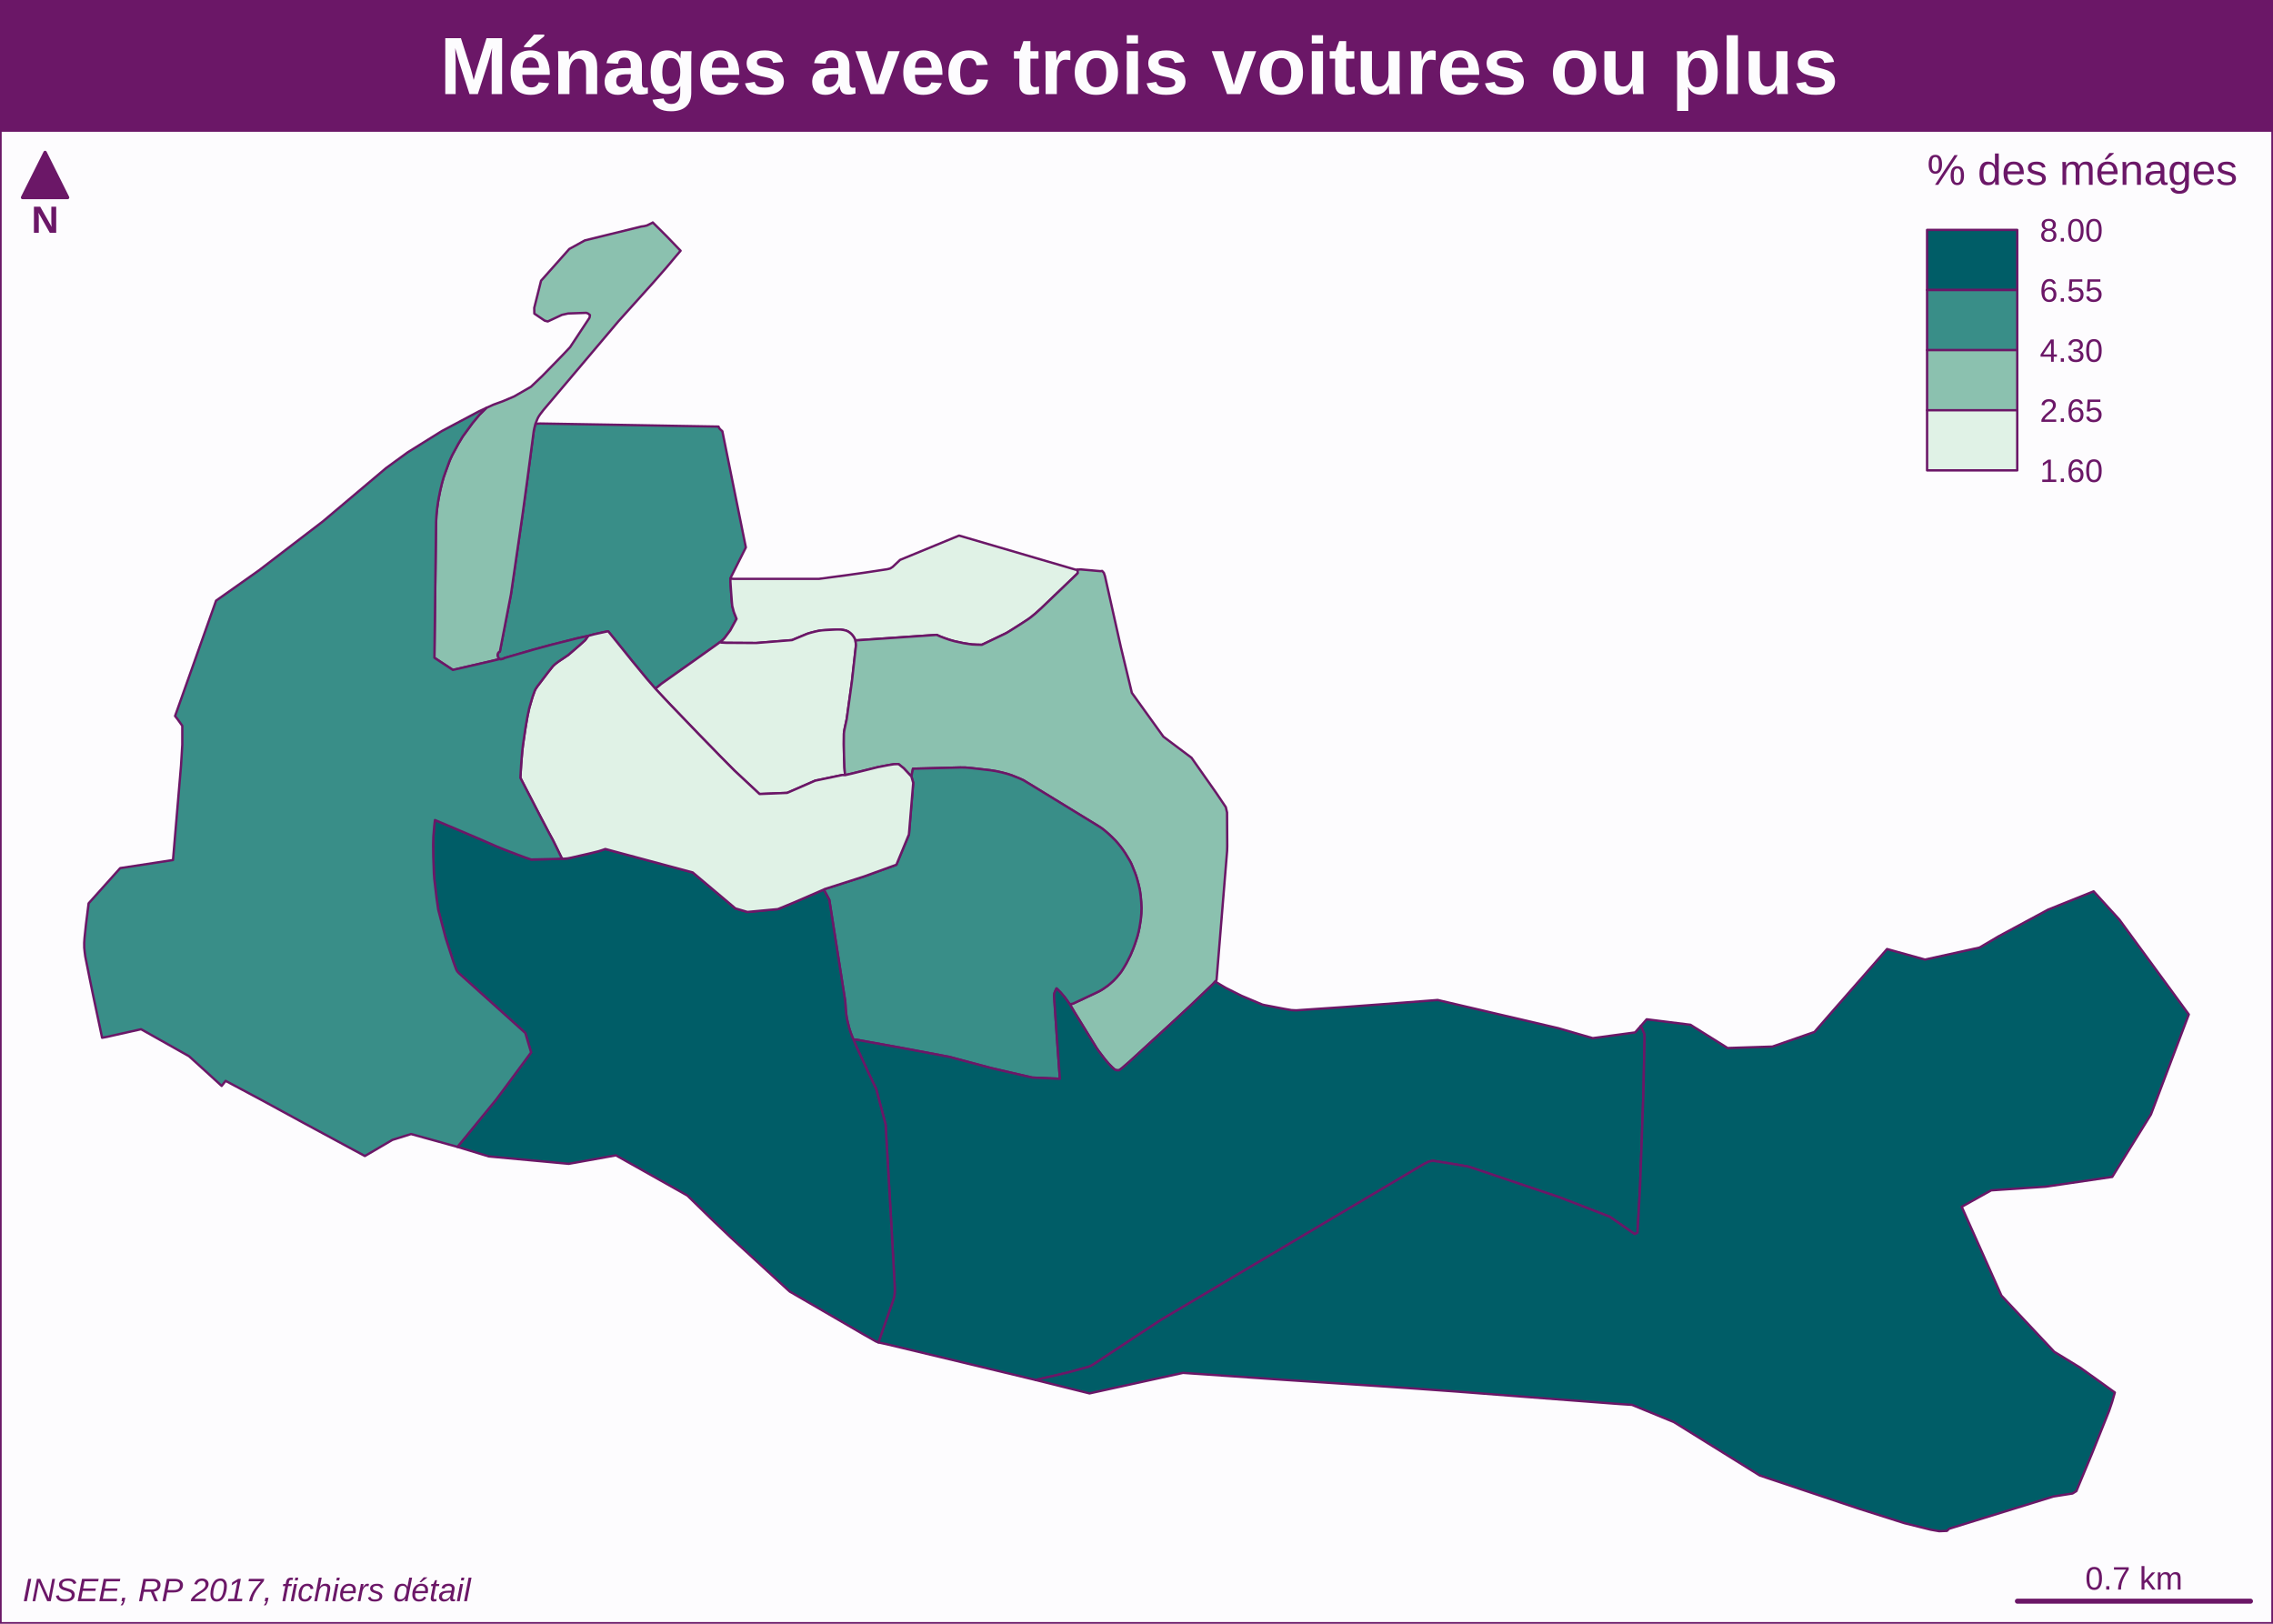
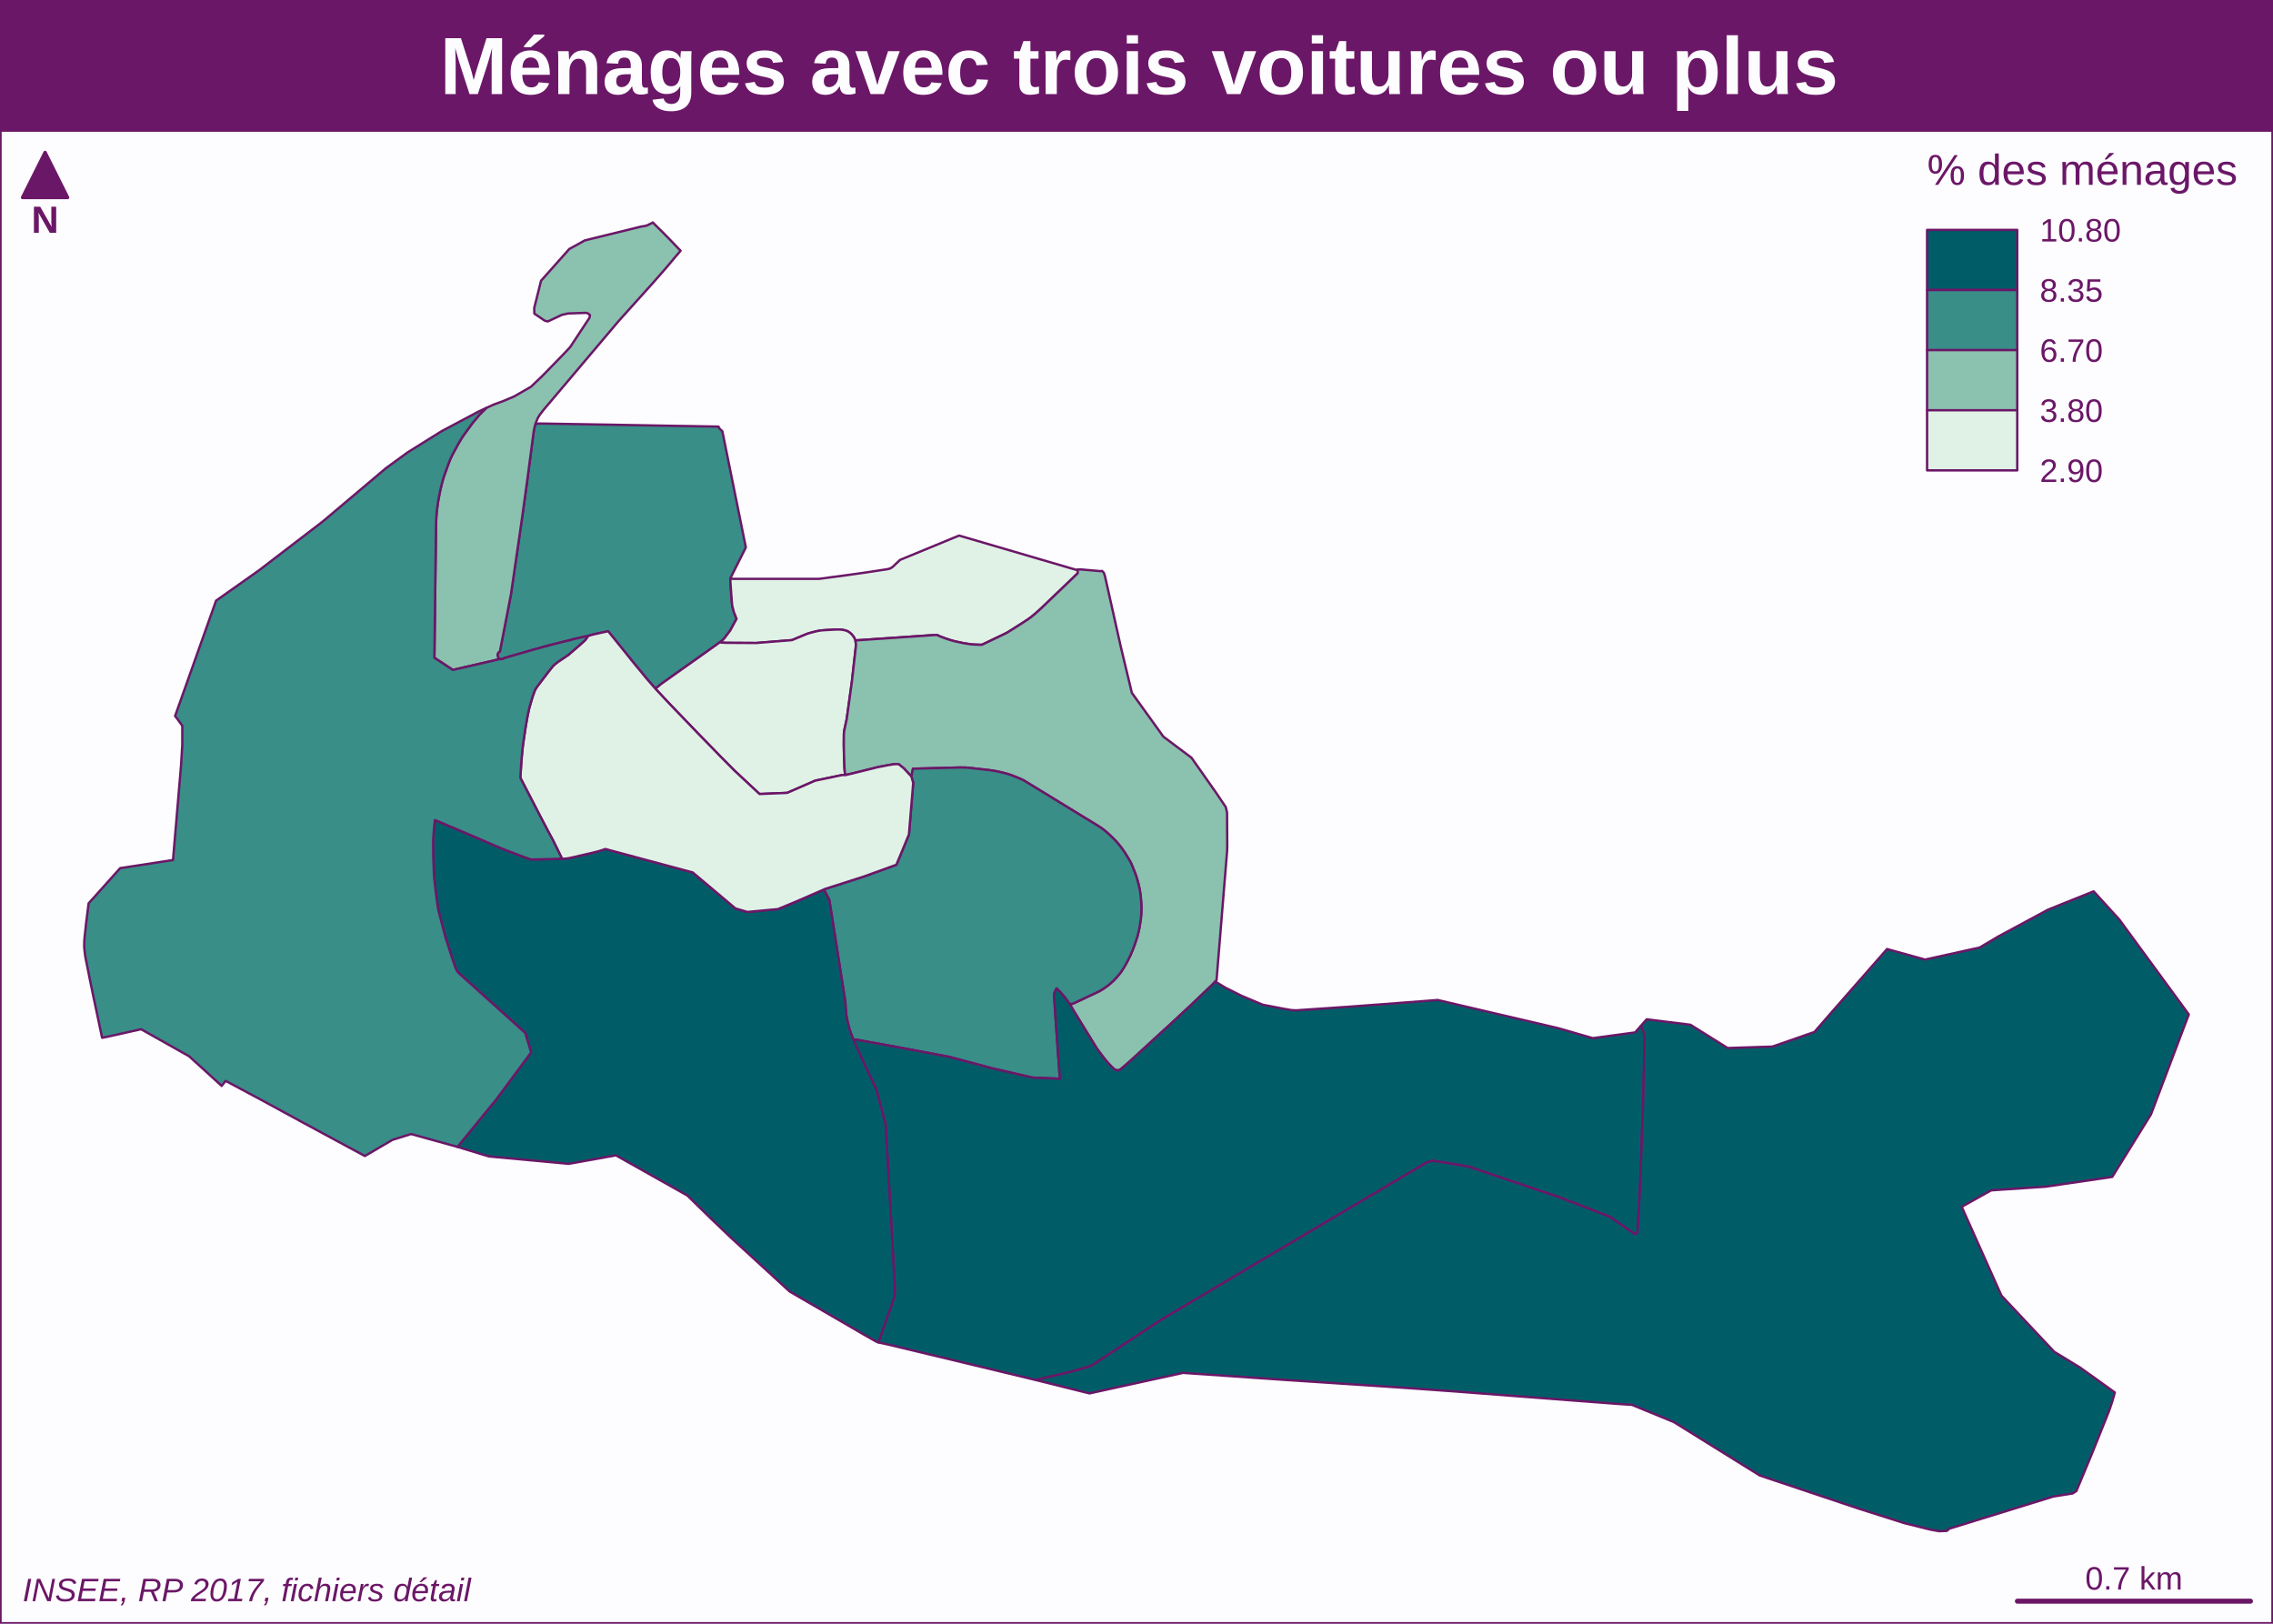
<svg xmlns="http://www.w3.org/2000/svg" viewBox="0 0 504.00 360.00">
  <defs>
    <style type="text/css">
    line, polyline, polygon, path, rect, circle {
      fill: none;
      stroke: #000000;
      stroke-linecap: round;
      stroke-linejoin: round;
      stroke-miterlimit: 10.00;
    }
  </style>
  </defs>
  <rect width="100%" height="100%" style="stroke: none; fill: #FFFFFF;" />
  <defs>
    <clipPath id="cpMC4wMHw1MDQuMDB8MzYwLjAwfDI4Ljgw">
      <rect x="0.00" y="28.80" width="504.00" height="331.20" />
    </clipPath>
  </defs>
  <rect x="0.00" y="28.80" width="504.00" height="331.20" style="stroke-width: 0.75; stroke: none; fill: #FDFCFE;" clip-path="url(#cpMC4wMHw1MDQuMDB8MzYwLjAwfDI4Ljgw)" />
  <path d="M 110.79 146.12 L 110.60 145.97 L 110.47 145.76 L 110.38 145.56 L 110.33 145.32 L 110.35 145.07 L 110.43 144.82 L 110.59 144.60 L 110.84 144.45 L 113.29 131.79 L 115.23 118.48 L 115.92 113.68 L 116.06 112.65 L 116.87 106.75 L 117.49 102.06 L 118.35 95.54 L 118.48 94.92 L 118.71 94.00 L 119.19 93.93 L 119.79 93.90 L 134.67 94.15 L 148.63 94.40 L 159.32 94.58 L 159.43 94.85 L 159.67 95.16 L 160.17 95.61 L 165.38 121.37 L 162.00 128.10 L 161.94 128.27 L 161.96 128.99 L 162.11 131.26 L 162.27 133.38 L 162.36 134.33 L 162.72 135.69 L 163.32 137.21 L 161.92 139.78 L 161.09 140.89 L 160.66 141.46 L 160.37 141.78 L 159.91 142.18 L 159.61 142.40 L 159.06 142.80 L 157.69 143.78 L 152.58 147.41 L 151.03 148.50 L 146.62 151.63 L 145.33 152.70 L 143.83 150.97 L 143.43 150.51 L 141.65 148.35 L 140.20 146.59 L 138.31 144.24 L 135.69 140.99 L 134.96 140.09 L 134.81 139.96 L 133.92 140.15 L 131.77 140.62 L 130.43 140.98 L 127.96 141.52 L 122.23 142.96 L 118.28 144.03 L 111.83 145.90 L 111.62 146.04 L 111.22 146.15 L 110.98 146.17 L 110.79 146.12 Z" style="fill-rule: evenodd; fill: #398E88; stroke-width: 0.52; stroke: #6B1767;" clip-path="url(#cpMC4wMHw1MDQuMDB8MzYwLjAwfDI4Ljgw)" />
  <path d="M 238.91 126.30 L 238.94 126.58 L 238.98 127.05 L 238.73 127.33 L 230.86 134.87 L 230.24 135.43 L 229.65 135.97 L 228.64 136.80 L 228.03 137.25 L 227.53 137.58 L 226.58 138.20 L 224.12 139.76 L 223.29 140.27 L 222.83 140.51 L 217.71 142.96 L 216.54 142.93 L 215.52 142.88 L 214.47 142.73 L 213.65 142.60 L 211.66 142.17 L 210.56 141.86 L 209.57 141.52 L 208.47 141.11 L 207.70 140.76 L 190.22 141.95 L 189.68 142.00 L 189.58 141.75 L 189.43 141.44 L 189.26 141.16 L 189.04 140.86 L 188.78 140.57 L 188.45 140.28 L 188.05 140.01 L 187.61 139.81 L 186.97 139.66 L 186.37 139.58 L 185.81 139.57 L 185.18 139.58 L 182.86 139.71 L 182.23 139.76 L 181.56 139.85 L 180.87 140.00 L 180.15 140.18 L 179.42 140.38 L 178.88 140.56 L 178.14 140.87 L 175.61 141.92 L 167.67 142.56 L 160.99 142.52 L 160.21 142.48 L 159.99 142.47 L 159.61 142.40 L 159.91 142.18 L 160.37 141.78 L 160.66 141.46 L 161.09 140.89 L 161.92 139.78 L 163.32 137.21 L 162.72 135.69 L 162.36 134.33 L 162.27 133.38 L 162.11 131.26 L 161.96 128.99 L 161.94 128.27 L 162.02 128.29 L 162.72 128.34 L 181.58 128.34 L 187.76 127.52 L 191.93 126.93 L 196.68 126.21 L 196.99 126.14 L 197.40 126.03 L 197.95 125.67 L 199.58 124.13 L 212.66 118.74 L 238.56 126.32 L 238.91 126.30 Z" style="fill-rule: evenodd; fill: #E0F2E6; stroke-width: 0.52; stroke: #6B1767;" clip-path="url(#cpMC4wMHw1MDQuMDB8MzYwLjAwfDI4Ljgw)" />
  <path d="M 189.68 142.00 L 189.78 142.71 L 189.80 143.07 L 188.90 151.07 L 187.74 159.46 L 187.29 161.52 L 187.18 162.12 L 187.14 162.46 L 187.12 162.68 L 187.10 164.96 L 187.11 165.68 L 187.15 167.64 L 187.21 169.26 L 187.24 170.15 L 187.29 170.80 L 187.35 171.46 L 187.40 171.85 L 186.77 171.83 L 180.76 173.08 L 174.54 175.79 L 168.41 176.04 L 162.83 170.83 L 160.99 168.97 L 159.61 167.58 L 158.52 166.45 L 155.08 162.93 L 148.76 156.36 L 147.41 154.93 L 145.33 152.70 L 146.62 151.63 L 151.03 148.50 L 152.58 147.41 L 157.69 143.78 L 159.06 142.80 L 159.61 142.40 L 159.99 142.47 L 160.21 142.48 L 160.99 142.52 L 167.67 142.56 L 175.61 141.92 L 178.14 140.87 L 178.88 140.56 L 179.42 140.38 L 180.15 140.18 L 180.87 140.00 L 181.56 139.85 L 182.23 139.76 L 182.86 139.71 L 185.18 139.58 L 185.81 139.57 L 186.37 139.58 L 186.97 139.66 L 187.61 139.81 L 188.05 140.01 L 188.45 140.28 L 188.78 140.57 L 189.04 140.86 L 189.26 141.16 L 189.43 141.44 L 189.58 141.75 L 189.68 142.00 Z" style="fill-rule: evenodd; fill: #E0F2E6; stroke-width: 0.52; stroke: #6B1767;" clip-path="url(#cpMC4wMHw1MDQuMDB8MzYwLjAwfDI4Ljgw)" />
  <path d="M 269.50 217.57 L 268.94 218.19 L 263.85 223.05 L 259.29 227.28 L 255.71 230.55 L 250.48 235.35 L 248.79 236.82 L 248.12 237.30 L 247.53 237.27 L 247.19 237.15 L 246.93 236.91 L 246.54 236.56 L 245.86 235.86 L 245.07 234.94 L 244.29 233.93 L 243.65 233.08 L 243.16 232.38 L 238.30 224.49 L 237.19 222.63 L 237.72 222.57 L 238.03 222.46 L 242.68 220.28 L 243.67 219.80 L 244.12 219.55 L 244.58 219.27 L 245.61 218.55 L 246.13 218.12 L 246.88 217.45 L 247.61 216.68 L 248.10 216.10 L 248.57 215.50 L 248.91 214.99 L 249.34 214.28 L 249.79 213.51 L 250.25 212.60 L 250.68 211.74 L 251.27 210.33 L 251.68 209.21 L 252.18 207.68 L 252.47 206.55 L 252.65 205.68 L 252.81 204.70 L 252.97 203.65 L 253.06 202.54 L 253.10 201.34 L 253.04 200.01 L 252.94 198.80 L 252.74 197.33 L 252.45 196.05 L 252.13 194.88 L 251.91 194.16 L 251.65 193.45 L 251.06 191.99 L 250.83 191.45 L 250.55 190.91 L 250.05 190.07 L 249.51 189.18 L 248.96 188.37 L 248.43 187.66 L 247.89 187.00 L 247.36 186.39 L 246.97 186.00 L 246.60 185.63 L 245.92 184.99 L 245.41 184.53 L 244.91 184.11 L 244.40 183.71 L 243.98 183.42 L 243.47 183.10 L 226.95 172.99 L 225.97 172.55 L 224.32 171.89 L 223.38 171.58 L 222.12 171.25 L 220.84 170.97 L 219.58 170.77 L 216.54 170.42 L 215.30 170.28 L 214.04 170.17 L 212.89 170.16 L 202.44 170.43 L 202.21 171.50 L 202.09 172.16 L 200.40 170.34 L 199.28 169.44 L 198.93 169.41 L 198.64 169.42 L 198.21 169.44 L 197.49 169.55 L 196.91 169.65 L 196.23 169.78 L 194.62 170.09 L 193.95 170.26 L 188.94 171.50 L 187.40 171.85 L 187.35 171.46 L 187.29 170.80 L 187.24 170.15 L 187.21 169.26 L 187.15 167.64 L 187.11 165.68 L 187.10 164.96 L 187.12 162.68 L 187.14 162.46 L 187.18 162.12 L 187.29 161.52 L 187.74 159.46 L 188.90 151.07 L 189.80 143.07 L 189.78 142.71 L 189.68 142.00 L 190.22 141.95 L 207.70 140.76 L 208.47 141.11 L 209.57 141.52 L 210.56 141.86 L 211.66 142.17 L 213.65 142.60 L 214.47 142.73 L 215.52 142.88 L 216.54 142.93 L 217.71 142.96 L 222.83 140.51 L 223.29 140.27 L 224.12 139.76 L 226.58 138.20 L 227.53 137.58 L 228.03 137.25 L 228.64 136.80 L 229.65 135.97 L 230.24 135.43 L 230.86 134.87 L 238.73 127.33 L 238.98 127.05 L 238.94 126.58 L 238.91 126.30 L 239.58 126.24 L 244.01 126.63 L 244.38 126.58 L 244.76 127.00 L 245.01 127.73 L 245.45 129.70 L 248.52 143.41 L 250.97 153.61 L 257.96 163.32 L 264.20 168.00 L 269.70 175.83 L 271.80 178.95 L 272.08 180.15 L 272.12 187.61 L 272.09 188.66 L 269.75 217.28 L 269.50 217.57 Z" style="fill-rule: evenodd; fill: #8BC1AF; stroke-width: 0.52; stroke: #6B1767;" clip-path="url(#cpMC4wMHw1MDQuMDB8MzYwLjAwfDI4Ljgw)" />
  <path d="M 237.19 222.63 L 236.46 221.60 L 236.08 221.09 L 235.17 220.03 L 234.27 219.14 L 233.91 219.87 L 233.77 220.29 L 233.72 220.73 L 234.00 224.90 L 234.30 229.31 L 235.01 239.18 L 228.89 238.91 L 219.73 236.79 L 210.53 234.33 L 200.40 232.42 L 189.86 230.51 L 189.64 230.50 L 189.28 230.58 L 188.99 229.91 L 188.67 229.09 L 188.31 227.99 L 187.97 226.63 L 187.79 225.84 L 187.73 225.47 L 187.66 225.02 L 187.60 224.46 L 187.52 223.62 L 187.43 222.08 L 183.88 199.49 L 182.66 197.23 L 182.78 197.14 L 191.59 194.32 L 198.76 191.72 L 201.54 185.01 L 202.49 173.57 L 202.09 172.16 L 202.21 171.50 L 202.44 170.43 L 212.89 170.16 L 214.04 170.17 L 215.30 170.28 L 216.54 170.42 L 219.58 170.77 L 220.84 170.97 L 222.12 171.25 L 223.38 171.58 L 224.32 171.89 L 225.97 172.55 L 226.95 172.99 L 243.47 183.10 L 243.98 183.42 L 244.40 183.71 L 244.91 184.11 L 245.41 184.53 L 245.92 184.99 L 246.60 185.63 L 246.97 186.00 L 247.36 186.39 L 247.89 187.00 L 248.43 187.66 L 248.96 188.37 L 249.51 189.18 L 250.05 190.07 L 250.55 190.91 L 250.83 191.45 L 251.06 191.99 L 251.65 193.45 L 251.91 194.16 L 252.13 194.88 L 252.45 196.05 L 252.74 197.33 L 252.94 198.80 L 253.04 200.01 L 253.10 201.34 L 253.06 202.54 L 252.97 203.65 L 252.81 204.70 L 252.65 205.68 L 252.47 206.55 L 252.18 207.68 L 251.68 209.21 L 251.27 210.33 L 250.68 211.74 L 250.25 212.60 L 249.79 213.51 L 249.34 214.28 L 248.91 214.99 L 248.57 215.50 L 248.10 216.10 L 247.61 216.68 L 246.88 217.45 L 246.13 218.12 L 245.61 218.55 L 244.58 219.27 L 244.12 219.55 L 243.67 219.80 L 242.68 220.28 L 238.03 222.46 L 237.72 222.57 L 237.19 222.63 Z" style="fill-rule: evenodd; fill: #398E88; stroke-width: 0.52; stroke: #6B1767;" clip-path="url(#cpMC4wMHw1MDQuMDB8MzYwLjAwfDI4Ljgw)" />
  <path d="M 363.84 227.45 L 364.60 229.17 L 364.67 229.92 L 364.46 239.42 L 364.38 242.86 L 363.68 262.56 L 363.56 264.89 L 363.47 266.52 L 363.09 273.30 L 362.45 273.60 L 356.94 269.77 L 345.78 265.45 L 326.24 258.86 L 325.40 258.62 L 324.19 258.40 L 320.69 257.82 L 317.68 257.35 L 316.79 257.54 L 315.70 258.10 L 295.26 270.21 L 277.16 280.93 L 264.54 288.42 L 257.53 292.57 L 242.28 302.61 L 241.89 302.83 L 241.42 303.03 L 236.76 304.30 L 229.66 305.96 L 218.95 303.38 L 196.63 298.03 L 194.79 297.63 L 194.76 297.62 L 195.24 296.27 L 197.78 289.05 L 198.04 288.26 L 198.20 287.77 L 198.31 287.25 L 198.37 286.78 L 198.39 286.34 L 198.40 285.81 L 198.36 284.79 L 198.21 281.96 L 197.49 269.00 L 196.36 249.31 L 194.28 241.46 L 192.58 237.89 L 190.05 232.39 L 189.28 230.58 L 189.64 230.50 L 189.86 230.51 L 200.40 232.42 L 210.53 234.33 L 219.73 236.79 L 228.89 238.91 L 235.01 239.18 L 234.30 229.31 L 234.00 224.90 L 233.72 220.73 L 233.77 220.29 L 233.91 219.87 L 234.27 219.14 L 235.17 220.03 L 236.08 221.09 L 236.46 221.60 L 237.19 222.63 L 238.30 224.49 L 243.16 232.38 L 243.65 233.08 L 244.29 233.93 L 245.07 234.94 L 245.86 235.86 L 246.54 236.56 L 246.93 236.91 L 247.19 237.15 L 247.53 237.27 L 248.12 237.30 L 248.79 236.82 L 250.48 235.35 L 255.71 230.55 L 259.29 227.28 L 263.85 223.05 L 268.94 218.19 L 269.50 217.57 L 269.82 217.84 L 270.52 218.27 L 271.79 219.02 L 275.34 220.80 L 279.90 222.72 L 280.40 222.84 L 284.73 223.67 L 286.36 223.95 L 287.41 224.00 L 296.52 223.38 L 299.23 223.19 L 306.76 222.63 L 318.78 221.71 L 345.52 227.96 L 353.16 230.17 L 362.56 228.90 L 363.84 227.45 Z" style="fill-rule: evenodd; fill: #005D67; stroke-width: 0.52; stroke: #6B1767;" clip-path="url(#cpMC4wMHw1MDQuMDB8MzYwLjAwfDI4Ljgw)" />
  <path d="M 363.84 227.45 L 365.12 225.99 L 374.82 227.20 L 383.07 232.36 L 393.00 232.04 L 402.32 228.80 L 406.59 223.90 L 409.87 220.16 L 418.42 210.41 L 426.84 212.75 L 438.94 210.08 L 440.42 209.21 L 443.14 207.60 L 454.18 201.65 L 464.23 197.62 L 469.93 203.88 L 485.33 224.91 L 476.94 247.08 L 468.36 260.93 L 453.60 263.10 L 441.51 263.91 L 434.98 267.56 L 443.78 287.24 L 455.49 299.70 L 461.22 303.20 L 465.73 306.42 L 468.93 308.73 L 468.34 310.80 L 468.08 311.58 L 467.65 312.83 L 464.72 320.14 L 463.81 322.41 L 460.40 330.59 L 459.55 331.12 L 455.31 331.79 L 432.18 338.94 L 431.71 339.41 L 429.98 339.48 L 428.11 339.15 L 422.27 337.70 L 412.20 334.50 L 390.20 327.13 L 371.14 315.28 L 361.87 311.47 L 359.13 311.29 L 358.19 311.22 L 342.27 310.01 L 322.95 308.52 L 314.06 307.88 L 307.35 307.42 L 299.67 306.91 L 284.64 305.92 L 262.31 304.38 L 241.58 308.93 L 229.66 305.96 L 236.76 304.30 L 241.42 303.03 L 241.89 302.83 L 242.28 302.61 L 257.53 292.57 L 264.54 288.42 L 277.16 280.93 L 295.26 270.21 L 315.70 258.10 L 316.79 257.54 L 317.68 257.35 L 320.69 257.82 L 324.19 258.40 L 325.40 258.62 L 326.24 258.86 L 345.78 265.45 L 356.94 269.77 L 362.45 273.60 L 363.09 273.30 L 363.47 266.52 L 363.56 264.89 L 363.68 262.56 L 364.38 242.86 L 364.46 239.42 L 364.67 229.92 L 364.60 229.17 L 363.84 227.45 Z" style="fill-rule: evenodd; fill: #005D67; stroke-width: 0.52; stroke: #6B1767;" clip-path="url(#cpMC4wMHw1MDQuMDB8MzYwLjAwfDI4Ljgw)" />
  <path d="M 101.43 254.27 L 102.41 253.09 L 102.79 252.63 L 107.89 246.38 L 109.99 243.81 L 111.56 241.71 L 117.76 233.33 L 116.48 229.03 L 101.75 215.77 L 101.38 215.36 L 101.17 214.98 L 100.54 213.27 L 98.82 207.98 L 97.17 201.70 L 96.79 199.08 L 96.49 196.54 L 96.28 194.74 L 96.20 193.53 L 96.07 189.89 L 96.04 187.26 L 96.09 185.46 L 96.22 183.89 L 96.30 182.99 L 96.44 181.81 L 101.23 183.83 L 106.04 185.88 L 110.27 187.72 L 111.85 188.36 L 114.50 189.38 L 116.43 190.10 L 117.77 190.56 L 122.68 190.45 L 124.61 190.38 L 125.18 190.38 L 125.84 190.32 L 126.54 190.18 L 131.07 189.14 L 132.72 188.73 L 133.84 188.37 L 134.21 188.23 L 153.60 193.43 L 163.07 201.41 L 165.73 202.19 L 172.48 201.56 L 175.87 200.16 L 182.52 197.28 L 182.66 197.23 L 183.88 199.49 L 187.43 222.08 L 187.52 223.62 L 187.60 224.46 L 187.66 225.02 L 187.73 225.47 L 187.79 225.84 L 187.97 226.63 L 188.31 227.99 L 188.67 229.09 L 188.99 229.91 L 189.28 230.58 L 190.05 232.39 L 192.58 237.89 L 194.28 241.46 L 196.36 249.31 L 197.49 269.00 L 198.21 281.96 L 198.36 284.79 L 198.40 285.81 L 198.39 286.34 L 198.37 286.78 L 198.31 287.25 L 198.20 287.77 L 198.04 288.26 L 197.78 289.05 L 195.24 296.27 L 194.76 297.62 L 194.26 297.43 L 191.56 295.90 L 175.32 286.47 L 175.14 286.37 L 174.71 285.99 L 162.11 274.44 L 157.82 270.35 L 152.42 265.07 L 136.57 256.15 L 127.35 257.81 L 126.10 258.03 L 108.38 256.39 L 101.43 254.27 Z" style="fill-rule: evenodd; fill: #005D67; stroke-width: 0.52; stroke: #6B1767;" clip-path="url(#cpMC4wMHw1MDQuMDB8MzYwLjAwfDI4Ljgw)" />
  <path d="M 130.43 140.98 L 131.77 140.62 L 133.92 140.15 L 134.81 139.96 L 134.96 140.09 L 135.69 140.99 L 138.31 144.24 L 140.20 146.59 L 141.65 148.35 L 143.43 150.51 L 143.83 150.97 L 145.33 152.70 L 147.41 154.93 L 148.76 156.36 L 155.08 162.93 L 158.52 166.45 L 159.61 167.58 L 160.99 168.97 L 162.83 170.83 L 168.41 176.04 L 174.54 175.79 L 180.76 173.08 L 186.77 171.83 L 187.40 171.85 L 188.94 171.50 L 193.95 170.26 L 194.62 170.09 L 196.23 169.78 L 196.91 169.65 L 197.49 169.55 L 198.21 169.44 L 198.64 169.42 L 198.93 169.41 L 199.28 169.44 L 200.40 170.34 L 202.09 172.16 L 202.49 173.57 L 201.54 185.01 L 198.76 191.72 L 191.59 194.32 L 182.78 197.14 L 182.66 197.23 L 182.52 197.28 L 175.87 200.16 L 172.48 201.56 L 165.73 202.19 L 163.07 201.41 L 153.60 193.43 L 134.21 188.23 L 133.84 188.37 L 132.72 188.73 L 131.07 189.14 L 126.54 190.18 L 125.84 190.32 L 125.18 190.38 L 124.61 190.38 L 123.59 188.28 L 122.57 186.21 L 121.73 184.67 L 119.99 181.36 L 115.38 172.45 L 115.56 169.43 L 115.79 166.65 L 115.97 165.11 L 116.27 163.05 L 116.50 161.50 L 116.69 160.36 L 116.98 158.73 L 117.36 156.95 L 118.07 154.54 L 118.56 153.16 L 118.76 152.75 L 119.14 152.18 L 121.45 149.14 L 122.59 147.70 L 123.13 147.20 L 123.80 146.69 L 125.99 145.22 L 128.54 143.02 L 129.75 141.92 L 130.43 140.98 Z" style="fill-rule: evenodd; fill: #E0F2E6; stroke-width: 0.52; stroke: #6B1767;" clip-path="url(#cpMC4wMHw1MDQuMDB8MzYwLjAwfDI4Ljgw)" />
  <path d="M 110.79 146.12 L 108.86 146.59 L 100.41 148.53 L 96.32 145.83 L 96.67 117.20 L 96.69 115.86 L 96.76 114.43 L 96.83 113.60 L 96.94 112.62 L 97.11 111.40 L 97.25 110.55 L 97.61 108.74 L 98.02 107.04 L 98.36 105.84 L 98.76 104.70 L 99.62 102.35 L 99.78 101.95 L 100.26 100.91 L 101.60 98.43 L 102.58 96.80 L 104.73 93.85 L 105.28 93.18 L 106.27 91.99 L 107.85 90.43 L 109.45 89.70 L 111.54 88.94 L 113.99 87.90 L 117.74 85.74 L 120.25 83.35 L 124.72 78.76 L 126.41 76.97 L 130.66 70.53 L 130.75 70.30 L 130.81 69.85 L 130.42 69.53 L 130.01 69.36 L 125.97 69.50 L 124.59 69.81 L 122.50 70.79 L 121.46 71.27 L 120.79 71.10 L 118.48 69.53 L 118.46 68.26 L 119.97 62.24 L 126.23 55.20 L 129.68 53.30 L 142.22 50.22 L 142.80 50.14 L 143.44 49.99 L 144.59 49.43 L 144.74 49.32 L 147.41 51.97 L 147.89 52.45 L 150.91 55.59 L 149.76 56.94 L 147.84 59.23 L 144.83 62.67 L 137.13 71.23 L 120.96 90.36 L 120.52 90.88 L 119.75 91.88 L 119.42 92.38 L 119.18 92.84 L 118.71 94.00 L 118.48 94.92 L 118.35 95.54 L 117.49 102.06 L 116.87 106.75 L 116.06 112.65 L 115.92 113.68 L 115.23 118.48 L 113.29 131.79 L 110.84 144.45 L 110.59 144.60 L 110.43 144.82 L 110.35 145.07 L 110.33 145.32 L 110.38 145.56 L 110.47 145.76 L 110.60 145.97 L 110.79 146.12 Z" style="fill-rule: evenodd; fill: #8BC1AF; stroke-width: 0.52; stroke: #6B1767;" clip-path="url(#cpMC4wMHw1MDQuMDB8MzYwLjAwfDI4Ljgw)" />
  <path d="M 110.79 146.12 L 110.98 146.17 L 111.22 146.15 L 111.62 146.04 L 111.83 145.90 L 118.28 144.03 L 122.23 142.96 L 127.96 141.52 L 130.43 140.98 L 129.75 141.92 L 128.54 143.02 L 125.99 145.22 L 123.80 146.69 L 123.13 147.20 L 122.59 147.70 L 121.45 149.14 L 119.14 152.18 L 118.76 152.75 L 118.56 153.16 L 118.07 154.54 L 117.36 156.95 L 116.98 158.73 L 116.69 160.36 L 116.50 161.50 L 116.27 163.05 L 115.97 165.11 L 115.79 166.65 L 115.56 169.43 L 115.38 172.45 L 119.99 181.36 L 121.73 184.67 L 122.57 186.21 L 123.59 188.28 L 124.61 190.38 L 122.68 190.45 L 117.77 190.56 L 116.43 190.10 L 114.50 189.38 L 111.85 188.36 L 110.27 187.72 L 106.04 185.88 L 101.23 183.83 L 96.44 181.81 L 96.30 182.99 L 96.22 183.89 L 96.09 185.46 L 96.04 187.26 L 96.07 189.89 L 96.20 193.53 L 96.28 194.74 L 96.49 196.54 L 96.79 199.08 L 97.17 201.70 L 98.82 207.98 L 100.54 213.27 L 101.17 214.98 L 101.38 215.36 L 101.75 215.77 L 116.48 229.03 L 117.76 233.33 L 111.56 241.71 L 109.99 243.81 L 107.89 246.38 L 102.79 252.63 L 102.41 253.09 L 101.43 254.27 L 91.14 251.43 L 87.02 252.72 L 80.91 256.30 L 77.57 254.50 L 67.21 248.91 L 57.77 243.77 L 50.03 239.64 L 49.15 240.76 L 46.69 238.51 L 41.92 234.18 L 31.28 228.19 L 23.73 229.88 L 22.64 230.08 L 20.54 220.16 L 19.88 216.93 L 18.91 212.08 L 18.78 211.09 L 18.68 210.14 L 18.67 209.03 L 18.74 207.99 L 18.89 206.59 L 19.07 204.89 L 19.65 200.28 L 26.65 192.47 L 38.36 190.68 L 39.04 182.71 L 40.14 169.72 L 40.42 165.12 L 40.42 160.92 L 39.41 159.51 L 38.82 158.75 L 47.91 133.17 L 57.42 126.45 L 71.60 115.59 L 85.61 103.77 L 90.45 100.25 L 97.95 95.58 L 106.20 91.20 L 107.85 90.43 L 106.27 91.99 L 105.28 93.18 L 104.73 93.85 L 102.58 96.80 L 101.60 98.43 L 100.26 100.91 L 99.78 101.95 L 99.62 102.35 L 98.76 104.70 L 98.36 105.84 L 98.02 107.04 L 97.61 108.74 L 97.25 110.55 L 97.11 111.40 L 96.94 112.62 L 96.83 113.60 L 96.76 114.43 L 96.69 115.86 L 96.67 117.20 L 96.32 145.83 L 100.41 148.53 L 108.86 146.59 L 110.79 146.12 Z" style="fill-rule: evenodd; fill: #398E88; stroke-width: 0.52; stroke: #6B1767;" clip-path="url(#cpMC4wMHw1MDQuMDB8MzYwLjAwfDI4Ljgw)" />
  <g clip-path="url(#cpMC4wMHw1MDQuMDB8MzYwLjAwfDI4Ljgw)">
    <text x="427.30" y="40.98" style="font-size: 9.60px; fill: #6B1767; font-family: Arial;" textLength="68.84px" lengthAdjust="spacingAndGlyphs">% des ménages</text>
  </g>
  <rect x="427.30" y="50.97" width="19.99" height="13.33" style="stroke-width: 0.52; stroke: #6B1767; fill: #005D67;" clip-path="url(#cpMC4wMHw1MDQuMDB8MzYwLjAwfDI4Ljgw)" />
  <rect x="427.30" y="64.30" width="19.99" height="13.33" style="stroke-width: 0.52; stroke: #6B1767; fill: #398E88;" clip-path="url(#cpMC4wMHw1MDQuMDB8MzYwLjAwfDI4Ljgw)" />
  <rect x="427.30" y="77.63" width="19.99" height="13.33" style="stroke-width: 0.52; stroke: #6B1767; fill: #8BC1AF;" clip-path="url(#cpMC4wMHw1MDQuMDB8MzYwLjAwfDI4Ljgw)" />
  <rect x="427.30" y="90.96" width="19.99" height="13.33" style="stroke-width: 0.52; stroke: #6B1767; fill: #E0F2E6;" clip-path="url(#cpMC4wMHw1MDQuMDB8MzYwLjAwfDI4Ljgw)" />
  <g clip-path="url(#cpMC4wMHw1MDQuMDB8MzYwLjAwfDI4Ljgw)">
-     <text x="452.29" y="53.55" style="font-size: 7.20px; fill: #6B1767; font-family: Arial;" textLength="14.01px" lengthAdjust="spacingAndGlyphs">8.00</text>
+     <text x="452.29" y="53.55" style="font-size: 7.20px; fill: #6B1767; font-family: Arial;" textLength="18.02px" lengthAdjust="spacingAndGlyphs">10.80</text>
  </g>
  <g clip-path="url(#cpMC4wMHw1MDQuMDB8MzYwLjAwfDI4Ljgw)">
-     <text x="452.29" y="66.88" style="font-size: 7.20px; fill: #6B1767; font-family: Arial;" textLength="14.01px" lengthAdjust="spacingAndGlyphs">6.55</text>
+     <text x="452.29" y="66.88" style="font-size: 7.20px; fill: #6B1767; font-family: Arial;" textLength="14.01px" lengthAdjust="spacingAndGlyphs">8.35</text>
  </g>
  <g clip-path="url(#cpMC4wMHw1MDQuMDB8MzYwLjAwfDI4Ljgw)">
-     <text x="452.29" y="80.21" style="font-size: 7.20px; fill: #6B1767; font-family: Arial;" textLength="14.01px" lengthAdjust="spacingAndGlyphs">4.30</text>
+     <text x="452.29" y="80.21" style="font-size: 7.20px; fill: #6B1767; font-family: Arial;" textLength="14.01px" lengthAdjust="spacingAndGlyphs">6.70</text>
  </g>
  <g clip-path="url(#cpMC4wMHw1MDQuMDB8MzYwLjAwfDI4Ljgw)">
-     <text x="452.29" y="93.53" style="font-size: 7.20px; fill: #6B1767; font-family: Arial;" textLength="14.01px" lengthAdjust="spacingAndGlyphs">2.65</text>
+     <text x="452.29" y="93.53" style="font-size: 7.20px; fill: #6B1767; font-family: Arial;" textLength="14.01px" lengthAdjust="spacingAndGlyphs">3.80</text>
  </g>
  <g clip-path="url(#cpMC4wMHw1MDQuMDB8MzYwLjAwfDI4Ljgw)">
-     <text x="452.29" y="106.86" style="font-size: 7.20px; fill: #6B1767; font-family: Arial;" textLength="14.01px" lengthAdjust="spacingAndGlyphs">1.60</text>
+     <text x="452.29" y="106.86" style="font-size: 7.20px; fill: #6B1767; font-family: Arial;" textLength="14.01px" lengthAdjust="spacingAndGlyphs">2.90</text>
  </g>
  <defs>
    <clipPath id="cpMC4wMHw1MDQuMDB8MzYwLjAwfDAuMDA=">
      <rect x="0.00" y="0.00" width="504.00" height="360.00" />
    </clipPath>
  </defs>
  <rect x="0.00" y="0.00" width="504.00" height="28.80" style="stroke-width: 0.75; stroke: #6B1767; fill: #6B1767;" clip-path="url(#cpMC4wMHw1MDQuMDB8MzYwLjAwfDAuMDA=)" />
  <g clip-path="url(#cpMC4wMHw1MDQuMDB8MzYwLjAwfDAuMDA=)">
    <text x="97.53" y="20.86" style="font-size: 18.00px; font-weight: bold; fill: #FDFCFE; font-family: Arial;" textLength="310.10px" lengthAdjust="spacingAndGlyphs">Ménages avec trois voitures ou plus</text>
  </g>
  <g clip-path="url(#cpMC4wMHw1MDQuMDB8MzYwLjAwfDAuMDA=)">
    <text x="5.00" y="355.00" style="font-size: 7.20px; font-style: italic; fill: #6B1767; font-family: Arial;" textLength="99.65px" lengthAdjust="spacingAndGlyphs">INSEE, RP 2017, fichiers détail</text>
  </g>
  <polygon points="5.00,43.79 10.00,33.80 14.99,43.79 " style="stroke-width: 0.75; stroke: #6B1767; fill: #6B1767;" clip-path="url(#cpMC4wMHw1MDQuMDB8MzYwLjAwfDAuMDA=)" />
  <g clip-path="url(#cpMC4wMHw1MDQuMDB8MzYwLjAwfDAuMDA=)">
    <text x="6.96" y="51.61" style="font-size: 8.40px; font-weight: bold; fill: #6B1767; font-family: Arial;" textLength="6.07px" lengthAdjust="spacingAndGlyphs">N</text>
  </g>
  <line x1="447.33" y1="355.00" x2="499.00" y2="355.00" style="stroke-width: 1.12; stroke: #6B1767;" clip-path="url(#cpMC4wMHw1MDQuMDB8MzYwLjAwfDAuMDA=)" />
  <g clip-path="url(#cpMC4wMHw1MDQuMDB8MzYwLjAwfDAuMDA=)">
    <text x="462.36" y="352.43" style="font-size: 7.20px; fill: #6B1767; font-family: Arial;" textLength="21.61px" lengthAdjust="spacingAndGlyphs">0.7 km</text>
  </g>
  <polyline points="0.00,360.00 504.00,360.00 504.00,28.80 0.00,28.80 0.00,360.00 " style="stroke-width: 0.75; stroke: #6B1767;" clip-path="url(#cpMC4wMHw1MDQuMDB8MzYwLjAwfDAuMDA=)" />
</svg>
